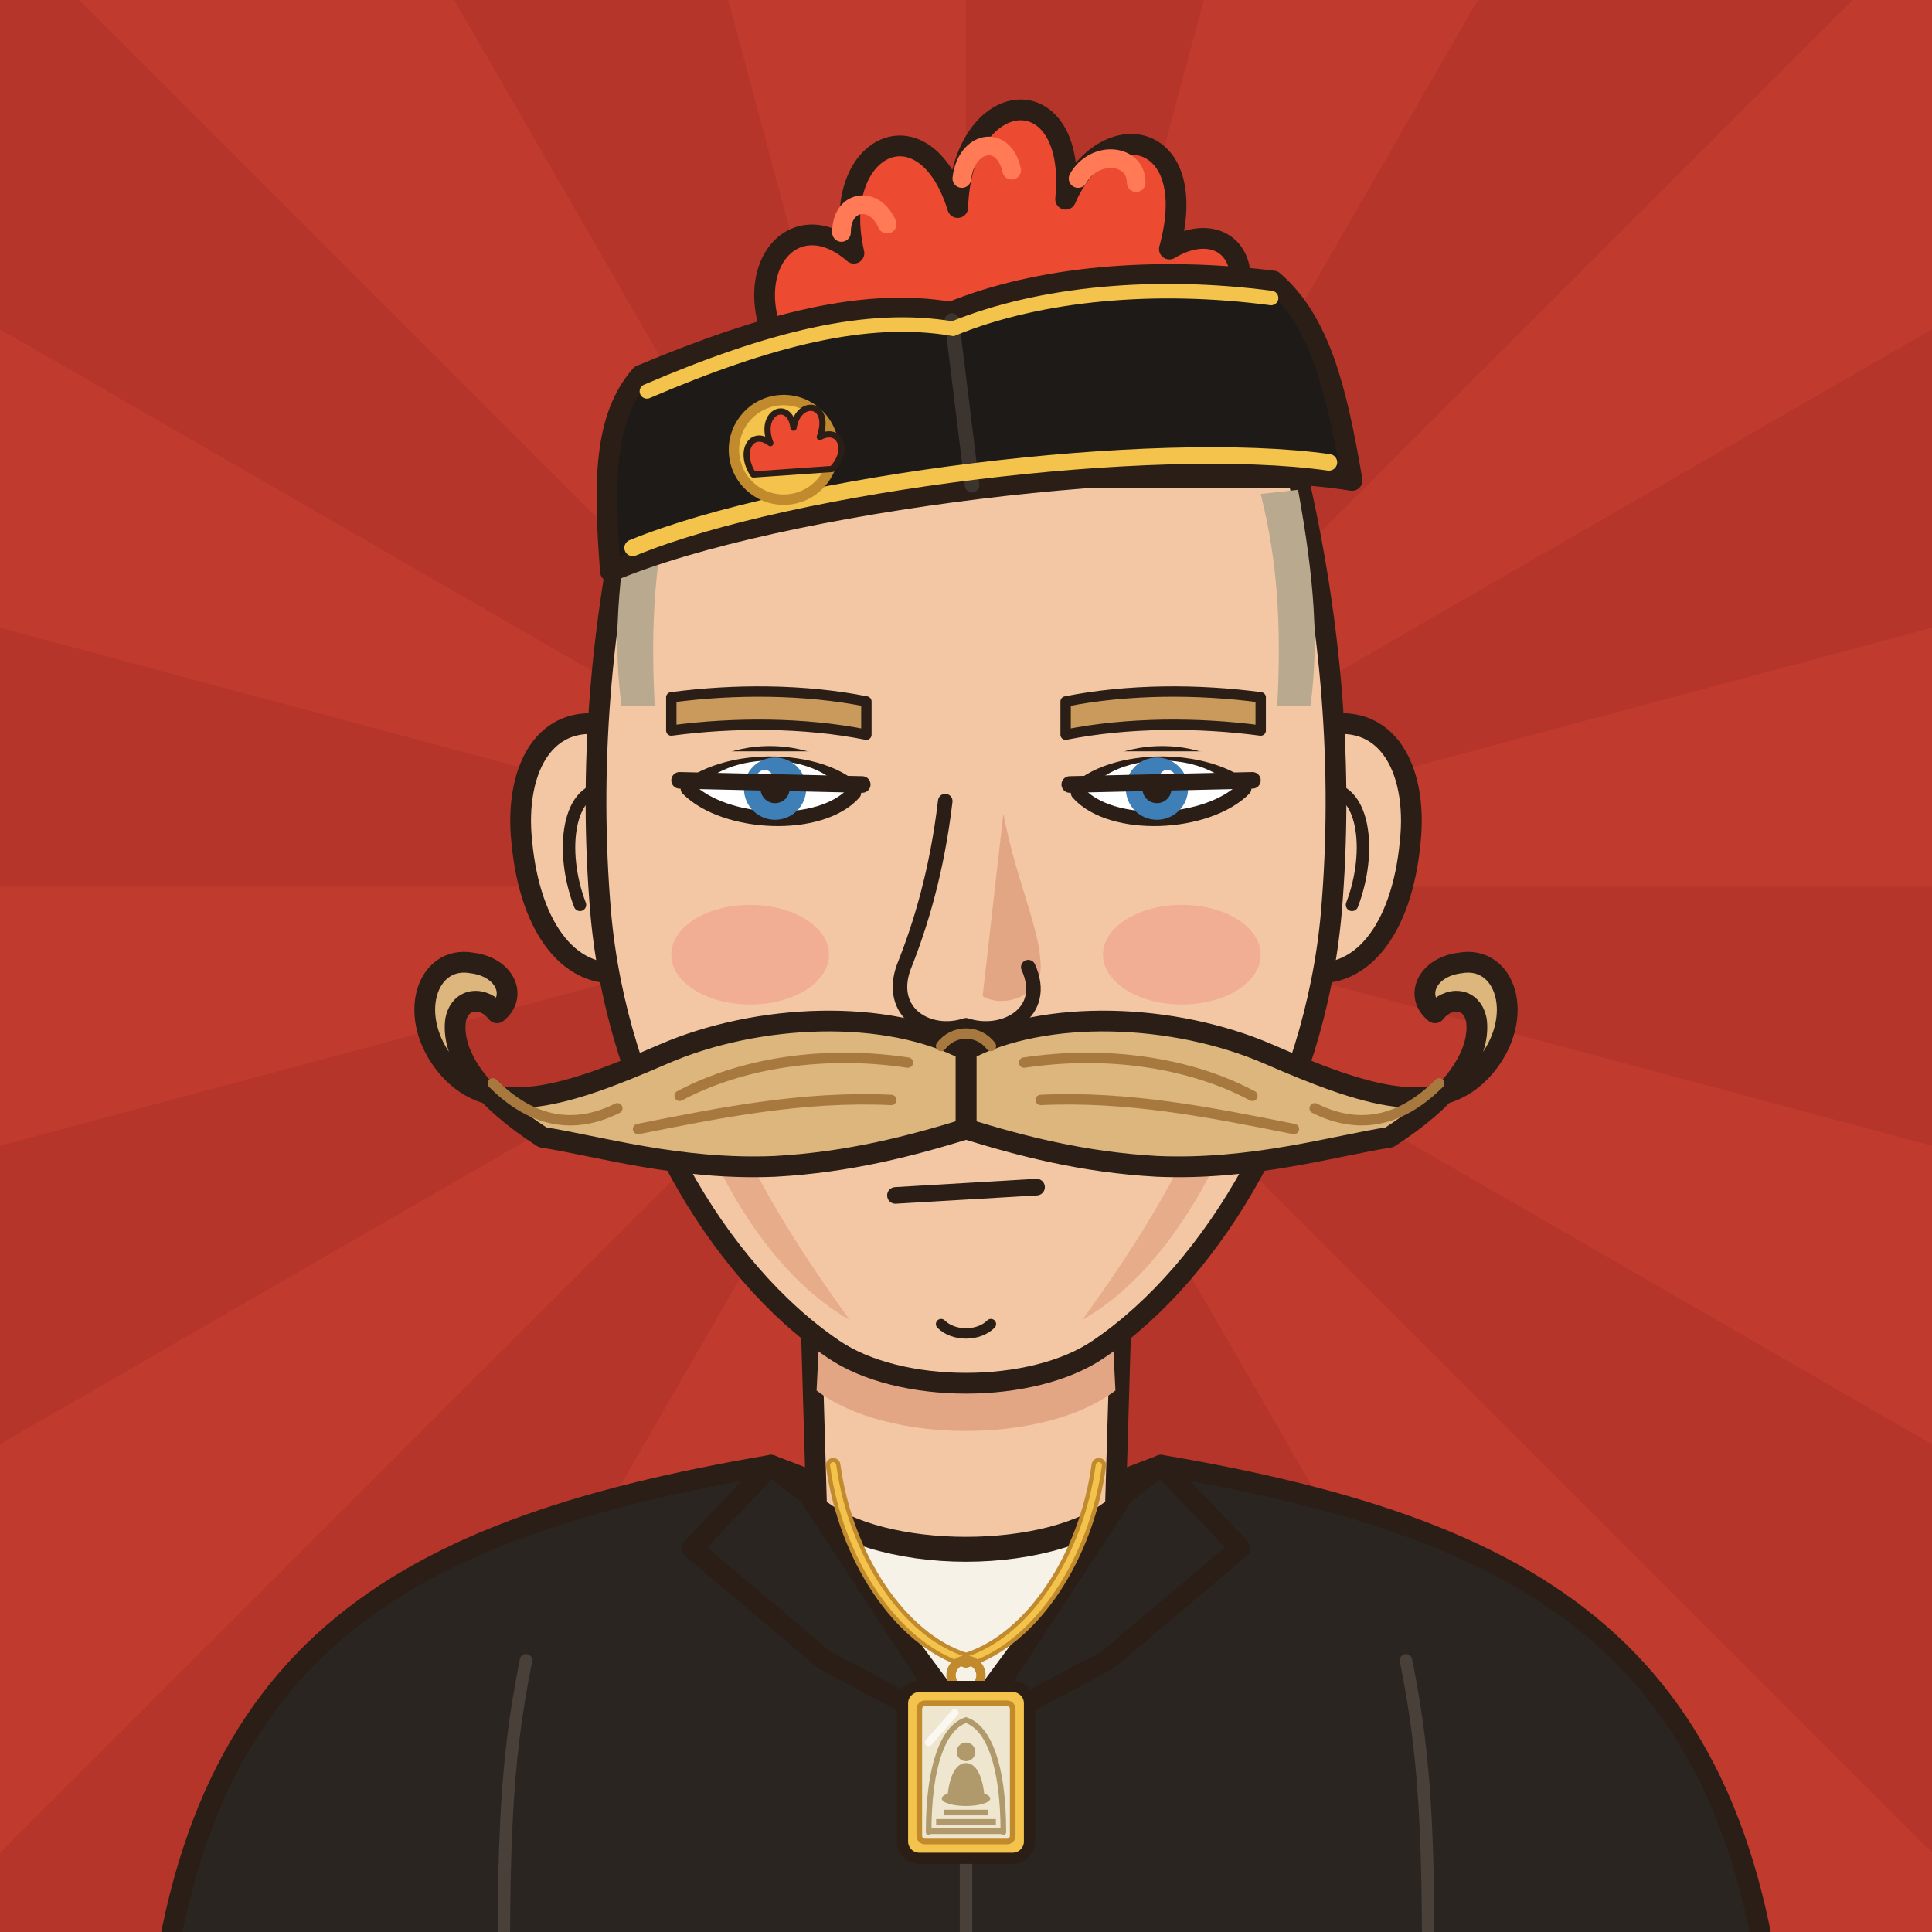
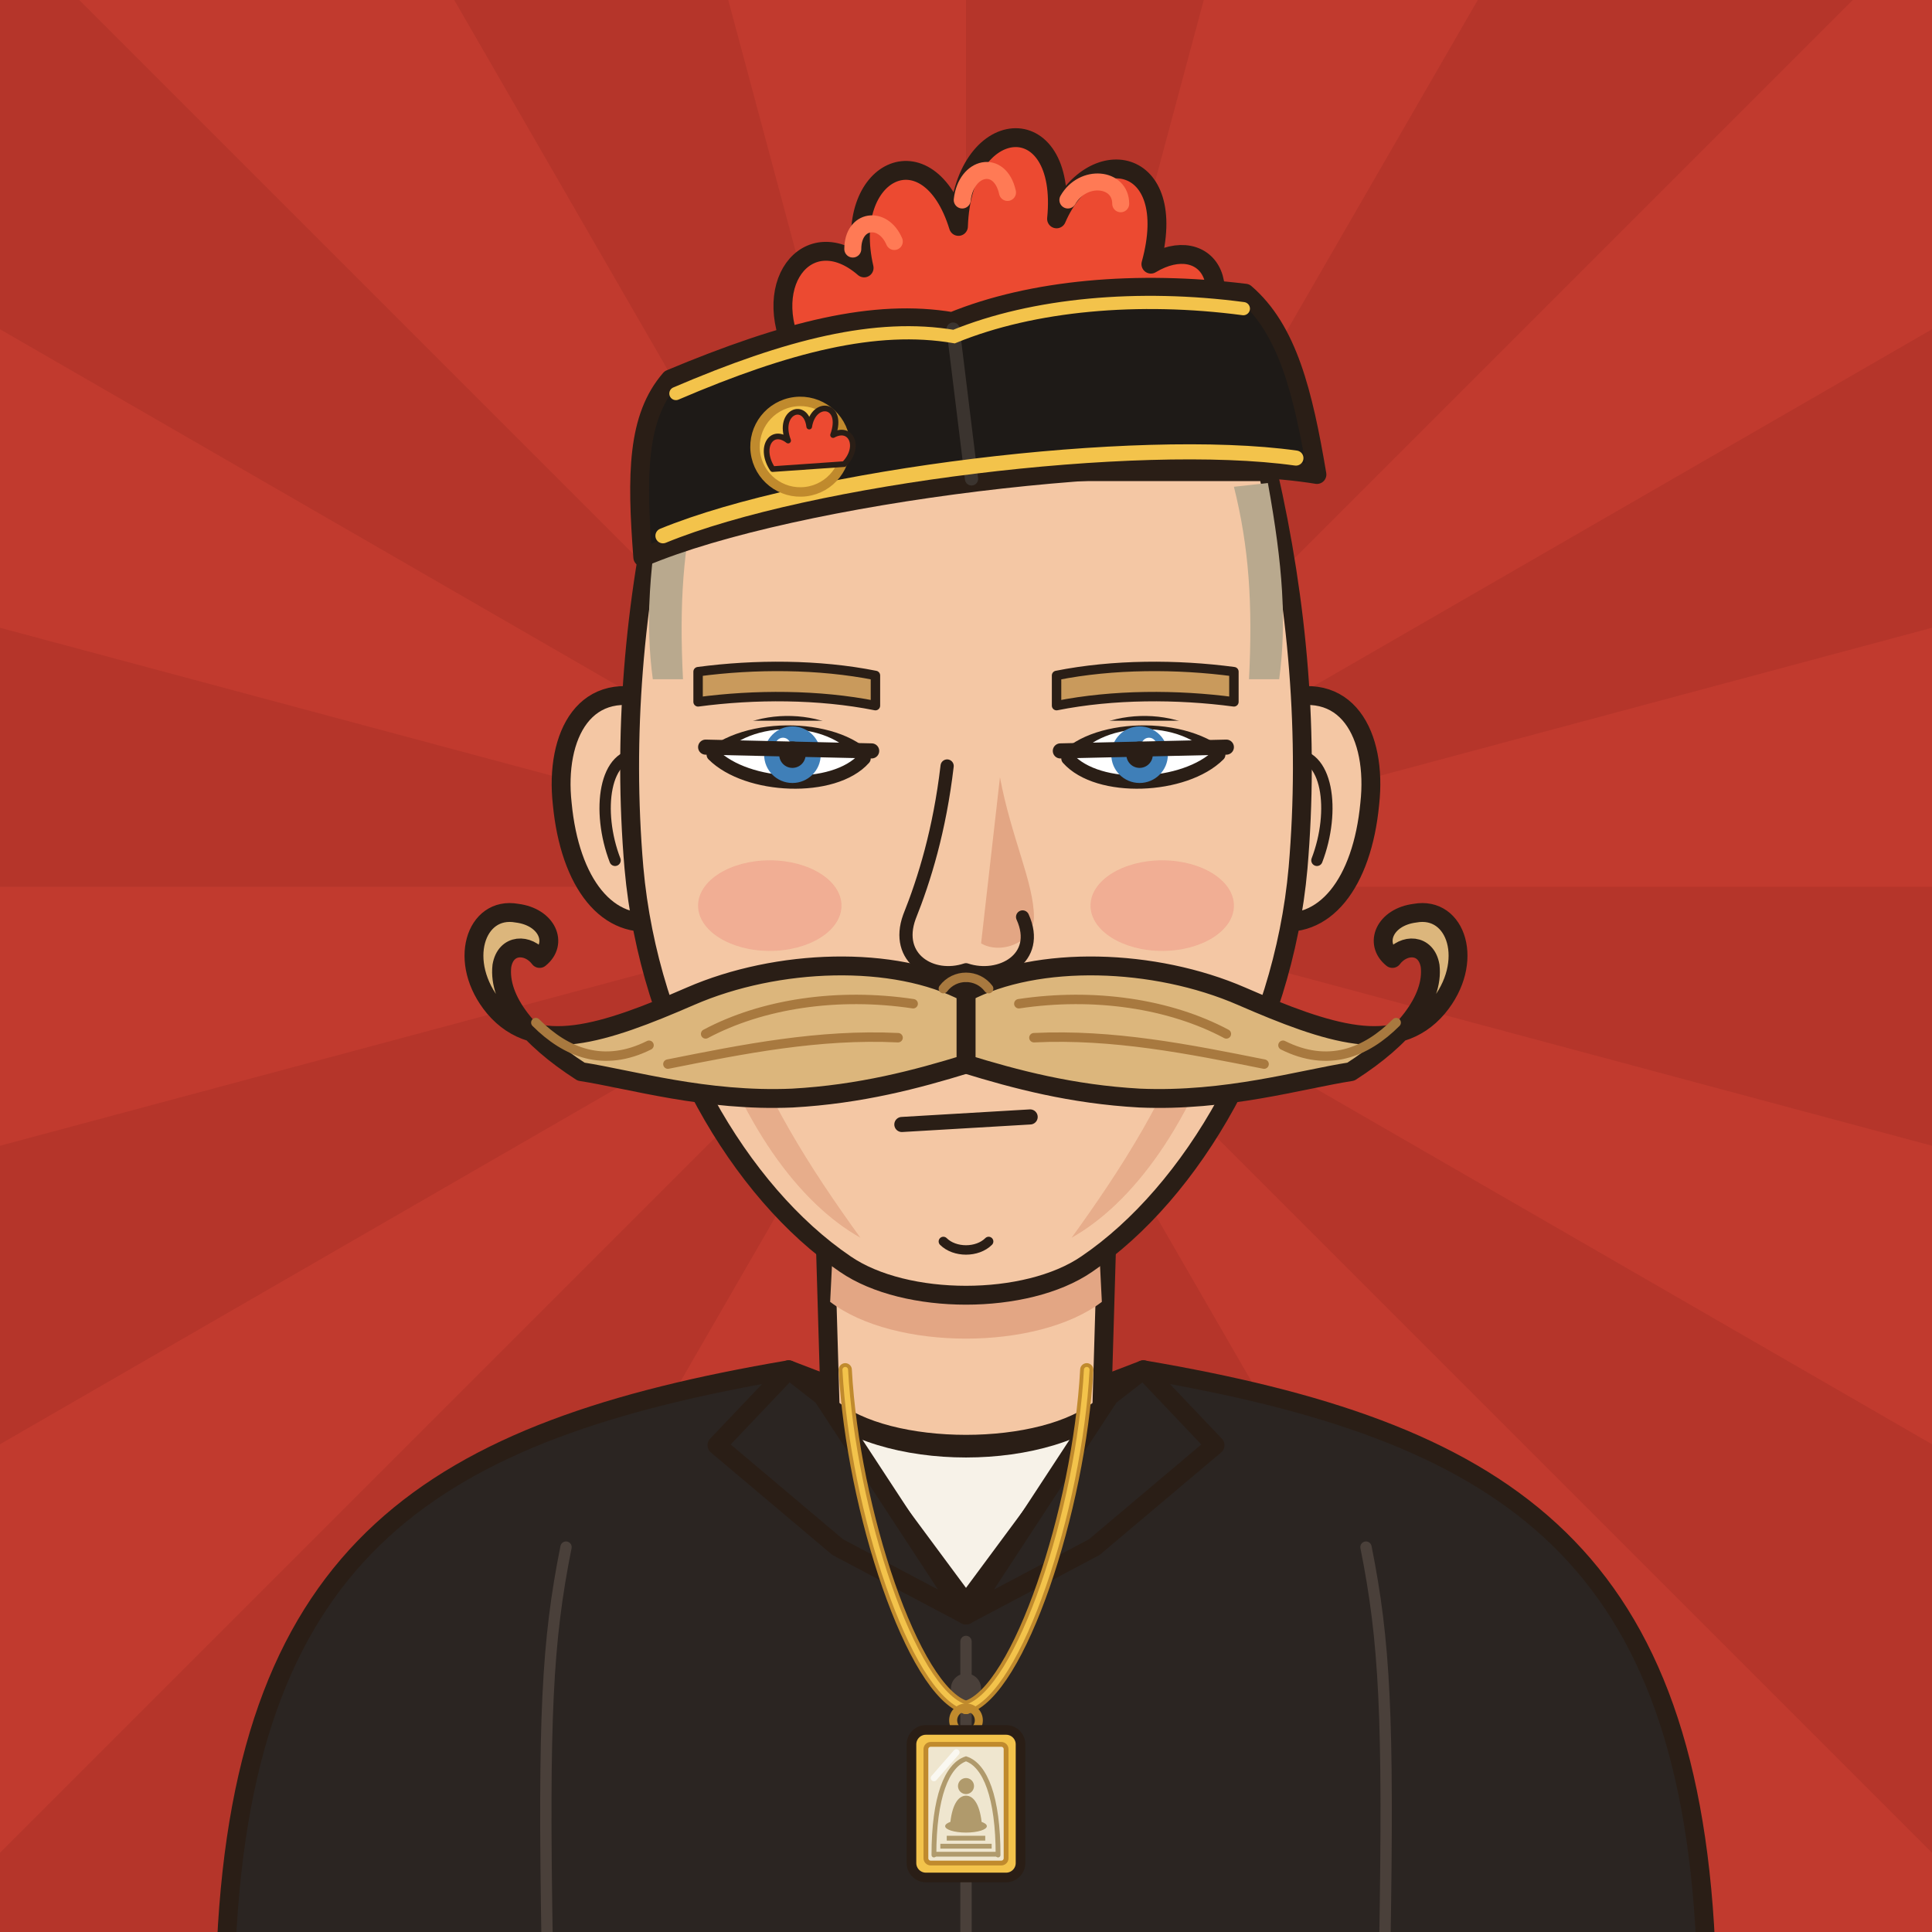
<svg xmlns="http://www.w3.org/2000/svg" viewBox="0 0 1024 1024" role="img" aria-label="ไก่ชน หน้านิ่ง / Gai Chon, deadpan">
  <rect width="1024" height="1024" fill="#c13a2e" />
  <g fill="#b5352a">
    <path d="M512 470 L1612 470 L1575 755 Z" />
    <path d="M512 470 L1465 1020 L1290 1248 Z" />
    <path d="M512 470 L1062 1423 L797 1533 Z" />
    <path d="M512 470 L512 1570 L227 1533 Z" />
    <path d="M512 470 L-38 1423 L-266 1248 Z" />
    <path d="M512 470 L-441 1020 L-551 755 Z" />
    <path d="M512 470 L-588 470 L-551 185 Z" />
    <path d="M512 470 L-441 -80 L-266 -308 Z" />
    <path d="M512 470 L-38 -483 L227 -593 Z" />
    <path d="M512 470 L512 -630 L797 -593 Z" />
    <path d="M512 470 L1062 -483 L1290 -308 Z" />
    <path d="M512 470 L1465 -80 L1575 185 Z" />
  </g>
-   <g transform="translate(512 440) scale(1.1) translate(-512 -500)">
+   <g transform="translate(512 420) scale(1.0) translate(-512 -500)">
    <path d="M120 1110 C130 900 230 838 418 806 L512 842 L606 806 C794 838 894 900 904 1110 Z" fill="#2b2522" stroke="#2a1e16" stroke-width="10" stroke-linejoin="round" />
    <path d="M436 690 L440 826 C470 852 554 852 584 826 L588 690 Z" fill="#f4c7a4" stroke="#2a1e16" stroke-width="10" stroke-linejoin="round" />
    <path d="M442 730 C480 772 544 772 582 730 L584 770 C550 796 474 796 440 770 Z" fill="#e3a684" />
    <path d="M432 822 C466 856 558 856 592 822 L512 930 Z" fill="#f7f2e8" stroke="#2a1e16" stroke-width="10" stroke-linejoin="round" />
    <path d="M418 806 L380 846 L444 900 L512 936 L436 820 Z" fill="#2b2522" stroke="#2a1e16" stroke-width="10" stroke-linejoin="round" />
    <path d="M606 806 L644 846 L580 900 L512 936 L588 820 Z" fill="#2b2522" stroke="#2a1e16" stroke-width="10" stroke-linejoin="round" />
    <g stroke="#4a403a" stroke-width="6" fill="none" stroke-linecap="round">
      <path d="M512 950 L512 1110" />
      <path d="M300 900 C290 950 288 990 290 1110" />
      <path d="M724 900 C734 950 736 990 734 1110" />
    </g>
    <circle cx="512" cy="975" r="8" fill="#4a403a" />
-     <path d="M448 806 C454 850 480 890 512 900" fill="none" stroke="#c08a2d" stroke-width="7" stroke-linejoin="round" stroke-linecap="round" />
+     <path d="M448 806 C452 880 484 977 512 985" fill="none" stroke="#c08a2d" stroke-width="7" stroke-linejoin="round" stroke-linecap="round" />
    <g transform="translate(1024 0) scale(-1 1)">
-       <path d="M448 806 C454 850 480 890 512 900" fill="none" stroke="#c08a2d" stroke-width="7" stroke-linejoin="round" stroke-linecap="round" />
+       <path d="M448 806 C452 880 484 977 512 985" fill="none" stroke="#c08a2d" stroke-width="7" stroke-linejoin="round" stroke-linecap="round" />
    </g>
-     <path d="M448 806 C454 850 480 890 512 900" fill="none" stroke="#f3c34b" stroke-width="3" stroke-linejoin="round" stroke-linecap="round" />
+     <path d="M448 806 C452 880 484 977 512 985" fill="none" stroke="#f3c34b" stroke-width="3" stroke-linejoin="round" stroke-linecap="round" />
    <g transform="translate(1024 0) scale(-1 1)">
-       <path d="M448 806 C454 850 480 890 512 900" fill="none" stroke="#f3c34b" stroke-width="3" stroke-linejoin="round" stroke-linecap="round" />
+       <path d="M448 806 C452 880 484 977 512 985" fill="none" stroke="#f3c34b" stroke-width="3" stroke-linejoin="round" stroke-linecap="round" />
    </g>
-     <g transform="translate(512 900) scale(0.9) translate(-512 -856)">
+     <g transform="translate(512 985) scale(0.85) translate(-512 -856)">
      <circle cx="512" cy="864" r="8" fill="none" stroke="#c08a2d" stroke-width="5" />
      <rect x="478" y="870" width="68" height="92" rx="9" fill="#f3c34b" stroke="#2a1e16" stroke-width="6" />
      <rect x="487" y="879" width="50" height="74" rx="3" fill="#efe6cf" stroke="#c08a2d" stroke-width="3" />
      <path d="M492 948 C492 912 500 892 512 888 C524 892 532 912 532 948" fill="none" stroke="#b09a6c" stroke-width="3" stroke-linecap="round" />
      <circle cx="512" cy="905" r="5" fill="#b09a6c" />
      <path d="M502 930 C503 917 507 911 512 911 C517 911 521 917 522 930 Z" fill="#b09a6c" />
      <ellipse cx="512" cy="930" rx="13" ry="4" fill="#b09a6c" />
      <g fill="#b09a6c">
        <rect x="500" y="936" width="24" height="3" />
        <rect x="496" y="941" width="32" height="3" />
        <rect x="492" y="946" width="40" height="3" />
      </g>
      <path d="M492 900 L506 884" stroke="#fff" stroke-width="4" stroke-linecap="round" opacity=".7" />
    </g>
    <path d="M676 452 C714 438 730 470 726 506 C722 548 702 574 674 568 Z" fill="#f4c7a4" stroke="#2a1e16" stroke-width="10" stroke-linejoin="round" stroke-linecap="round" />
    <g transform="translate(1024 0) scale(-1 1)">
      <path d="M676 452 C714 438 730 470 726 506 C722 548 702 574 674 568 Z" fill="#f4c7a4" stroke="#2a1e16" stroke-width="10" stroke-linejoin="round" stroke-linecap="round" />
    </g>
    <path d="M684 480 C704 478 708 510 698 536" fill="none" stroke="#2a1e16" stroke-width="6" stroke-linejoin="round" stroke-linecap="round" />
    <g transform="translate(1024 0) scale(-1 1)">
      <path d="M684 480 C704 478 708 510 698 536" fill="none" stroke="#2a1e16" stroke-width="6" stroke-linejoin="round" stroke-linecap="round" />
    </g>
    <path d="M352 330 C336 400 330 470 336 540 C344 630 392 712 448 750 C480 772 544 772 576 750 C632 712 680 630 688 540 C694 470 688 400 672 330 Z" fill="#f4c7a4" stroke="#2a1e16" stroke-width="10" stroke-linejoin="round" />
    <path d="M672 336 C680 380 682 410 678 440 L662 440 C664 400 662 370 654 338 Z" fill="#b9a98e" stroke="#2a1e16" stroke-width="0" stroke-linejoin="round" stroke-linecap="round" />
    <g transform="translate(1024 0) scale(-1 1)">
      <path d="M672 336 C680 380 682 410 678 440 L662 440 C664 400 662 370 654 338 Z" fill="#b9a98e" stroke="#2a1e16" stroke-width="0" stroke-linejoin="round" stroke-linecap="round" />
    </g>
    <path d="M372 610 C392 676 424 718 456 736 C430 700 404 660 388 612 Z" fill="#e3a684" opacity=".8" />
    <path d="M652 610 C632 676 600 718 568 736 C594 700 620 660 636 612 Z" fill="#e3a684" opacity=".8" />
    <path d="M500 738 C506 744 518 744 524 738" fill="none" stroke="#2a1e16" stroke-width="5" stroke-linecap="round" />
    <ellipse cx="408" cy="560" rx="38" ry="24" fill="#ee9c88" opacity=".6" />
    <ellipse cx="616" cy="560" rx="38" ry="24" fill="#ee9c88" opacity=".6" />
    <path d="M560 438 C590 432 624 432 654 436 L654 452 C624 448 590 448 560 454 Z" fill="#c99a5c" stroke="#2a1e16" stroke-width="5" stroke-linejoin="round" stroke-linecap="round" />
    <g transform="translate(1024 0) scale(-1 1)">
      <path d="M560 438 C590 432 624 432 654 436 L654 452 C624 448 590 448 560 454 Z" fill="#c99a5c" stroke="#2a1e16" stroke-width="5" stroke-linejoin="round" stroke-linecap="round" />
    </g>
    <path d="M566 482 C580 458 628 456 646 480 C628 498 582 500 566 482 Z" fill="#fff" stroke="#2a1e16" stroke-width="7" stroke-linejoin="round" />
    <circle cx="604" cy="480" r="15" fill="#3f7fb8" />
    <circle cx="604" cy="480" r="7" fill="#2a1e16" />
    <circle cx="609" cy="475" r="4" fill="#fff" />
    <path d="M560 482 C576 460 630 458 652 480 L652 462 L560 462 Z" fill="#f4c7a4" />
    <path d="M562 478 L650 476" stroke="#2a1e16" stroke-width="8" stroke-linecap="round" />
    <g transform="translate(1024 0) scale(-1 1)">
      <path d="M566 482 C580 458 628 456 646 480 C628 498 582 500 566 482 Z" fill="#fff" stroke="#2a1e16" stroke-width="7" stroke-linejoin="round" />
      <circle cx="604" cy="480" r="15" fill="#3f7fb8" />
      <circle cx="604" cy="480" r="7" fill="#2a1e16" />
      <circle cx="609" cy="475" r="4" fill="#fff" />
      <path d="M560 482 C576 460 630 458 652 480 L652 462 L560 462 Z" fill="#f4c7a4" />
      <path d="M562 478 L650 476" stroke="#2a1e16" stroke-width="8" stroke-linecap="round" />
    </g>
    <path d="M530 492 C536 524 548 548 548 566 C548 580 530 586 520 580" fill="#e3a684" stroke="none" />
    <path d="M502 486 C498 520 490 546 482 566 C474 588 494 600 512 594 C530 600 552 588 542 566" fill="none" stroke="#2a1e16" stroke-width="7" stroke-linecap="round" stroke-linejoin="round" />
    <path d="M478 676 L546 672" stroke="#2a1e16" stroke-width="8" stroke-linecap="round" />
    <path d="M512 606 C550 586 612 588 658 608 C704 628 740 640 762 614 C782 590 772 560 750 564 C734 566 728 580 738 588 C744 580 756 580 758 592 C760 610 744 630 716 648 C690 652 650 664 604 662 C568 660 538 652 512 644 Z" fill="#dcb67c" stroke="#2a1e16" stroke-width="10" stroke-linejoin="round" stroke-linecap="round" />
    <g transform="translate(1024 0) scale(-1 1)">
      <path d="M512 606 C550 586 612 588 658 608 C704 628 740 640 762 614 C782 590 772 560 750 564 C734 566 728 580 738 588 C744 580 756 580 758 592 C760 610 744 630 716 648 C690 652 650 664 604 662 C568 660 538 652 512 644 Z" fill="#dcb67c" stroke="#2a1e16" stroke-width="10" stroke-linejoin="round" stroke-linecap="round" />
    </g>
    <path d="M540 612 C580 606 620 612 650 628 M548 630 C590 628 630 636 670 644 M680 634 C704 646 724 638 740 622" fill="none" stroke="#a8793f" stroke-width="5" stroke-linejoin="round" stroke-linecap="round" />
    <g transform="translate(1024 0) scale(-1 1)">
      <path d="M540 612 C580 606 620 612 650 628 M548 630 C590 628 630 636 670 644 M680 634 C704 646 724 638 740 622" fill="none" stroke="#a8793f" stroke-width="5" stroke-linejoin="round" stroke-linecap="round" />
    </g>
    <path d="M500 604 C506 596 518 596 524 604" fill="none" stroke="#a8793f" stroke-width="5" stroke-linecap="round" />
    <g transform="translate(0 36)">
      <path d="M424 236 C400 196 428 160 458 186 C446 134 492 112 508 164 C510 104 566 100 560 160 C578 118 626 126 610 184 C640 166 662 198 624 238 Z" fill="#ec4a31" stroke="#2a1e16" stroke-width="10" stroke-linejoin="round" />
      <path d="M452 176 C452 160 468 158 474 172 M510 150 C512 132 530 128 534 146 M566 150 C574 136 594 138 594 152" fill="none" stroke="#ff7a55" stroke-width="9" stroke-linecap="round" />
    </g>
    <g transform="rotate(-7 512 310)">
      <path d="M334 354 C336 310 340 280 360 262 C424 244 472 238 512 250 C556 238 612 240 668 254 C688 276 692 310 694 354 C612 330 418 330 334 354 Z" fill="#1e1a17" stroke="#2a1e16" stroke-width="10" stroke-linejoin="round" />
      <path d="M512 254 L512 334" stroke="#3b342f" stroke-width="7" stroke-linecap="round" />
      <path d="M362 270 C424 252 472 246 512 258 C556 246 612 248 666 262" fill="none" stroke="#f3c34b" stroke-width="7" stroke-linecap="round" />
      <path d="M346 344 C426 322 602 322 684 344" fill="none" stroke="#f3c34b" stroke-width="8" stroke-linecap="round" />
      <circle cx="424" cy="306" r="24" fill="#f3c34b" stroke="#c08a2d" stroke-width="5" />
      <path d="M408 316 C402 304 410 294 418 302 C414 286 430 282 430 296 C434 282 450 286 442 302 C452 298 456 310 446 318 Z" fill="#ec4a31" stroke="#2a1e16" stroke-width="3" stroke-linejoin="round" />
    </g>
  </g>
</svg>
